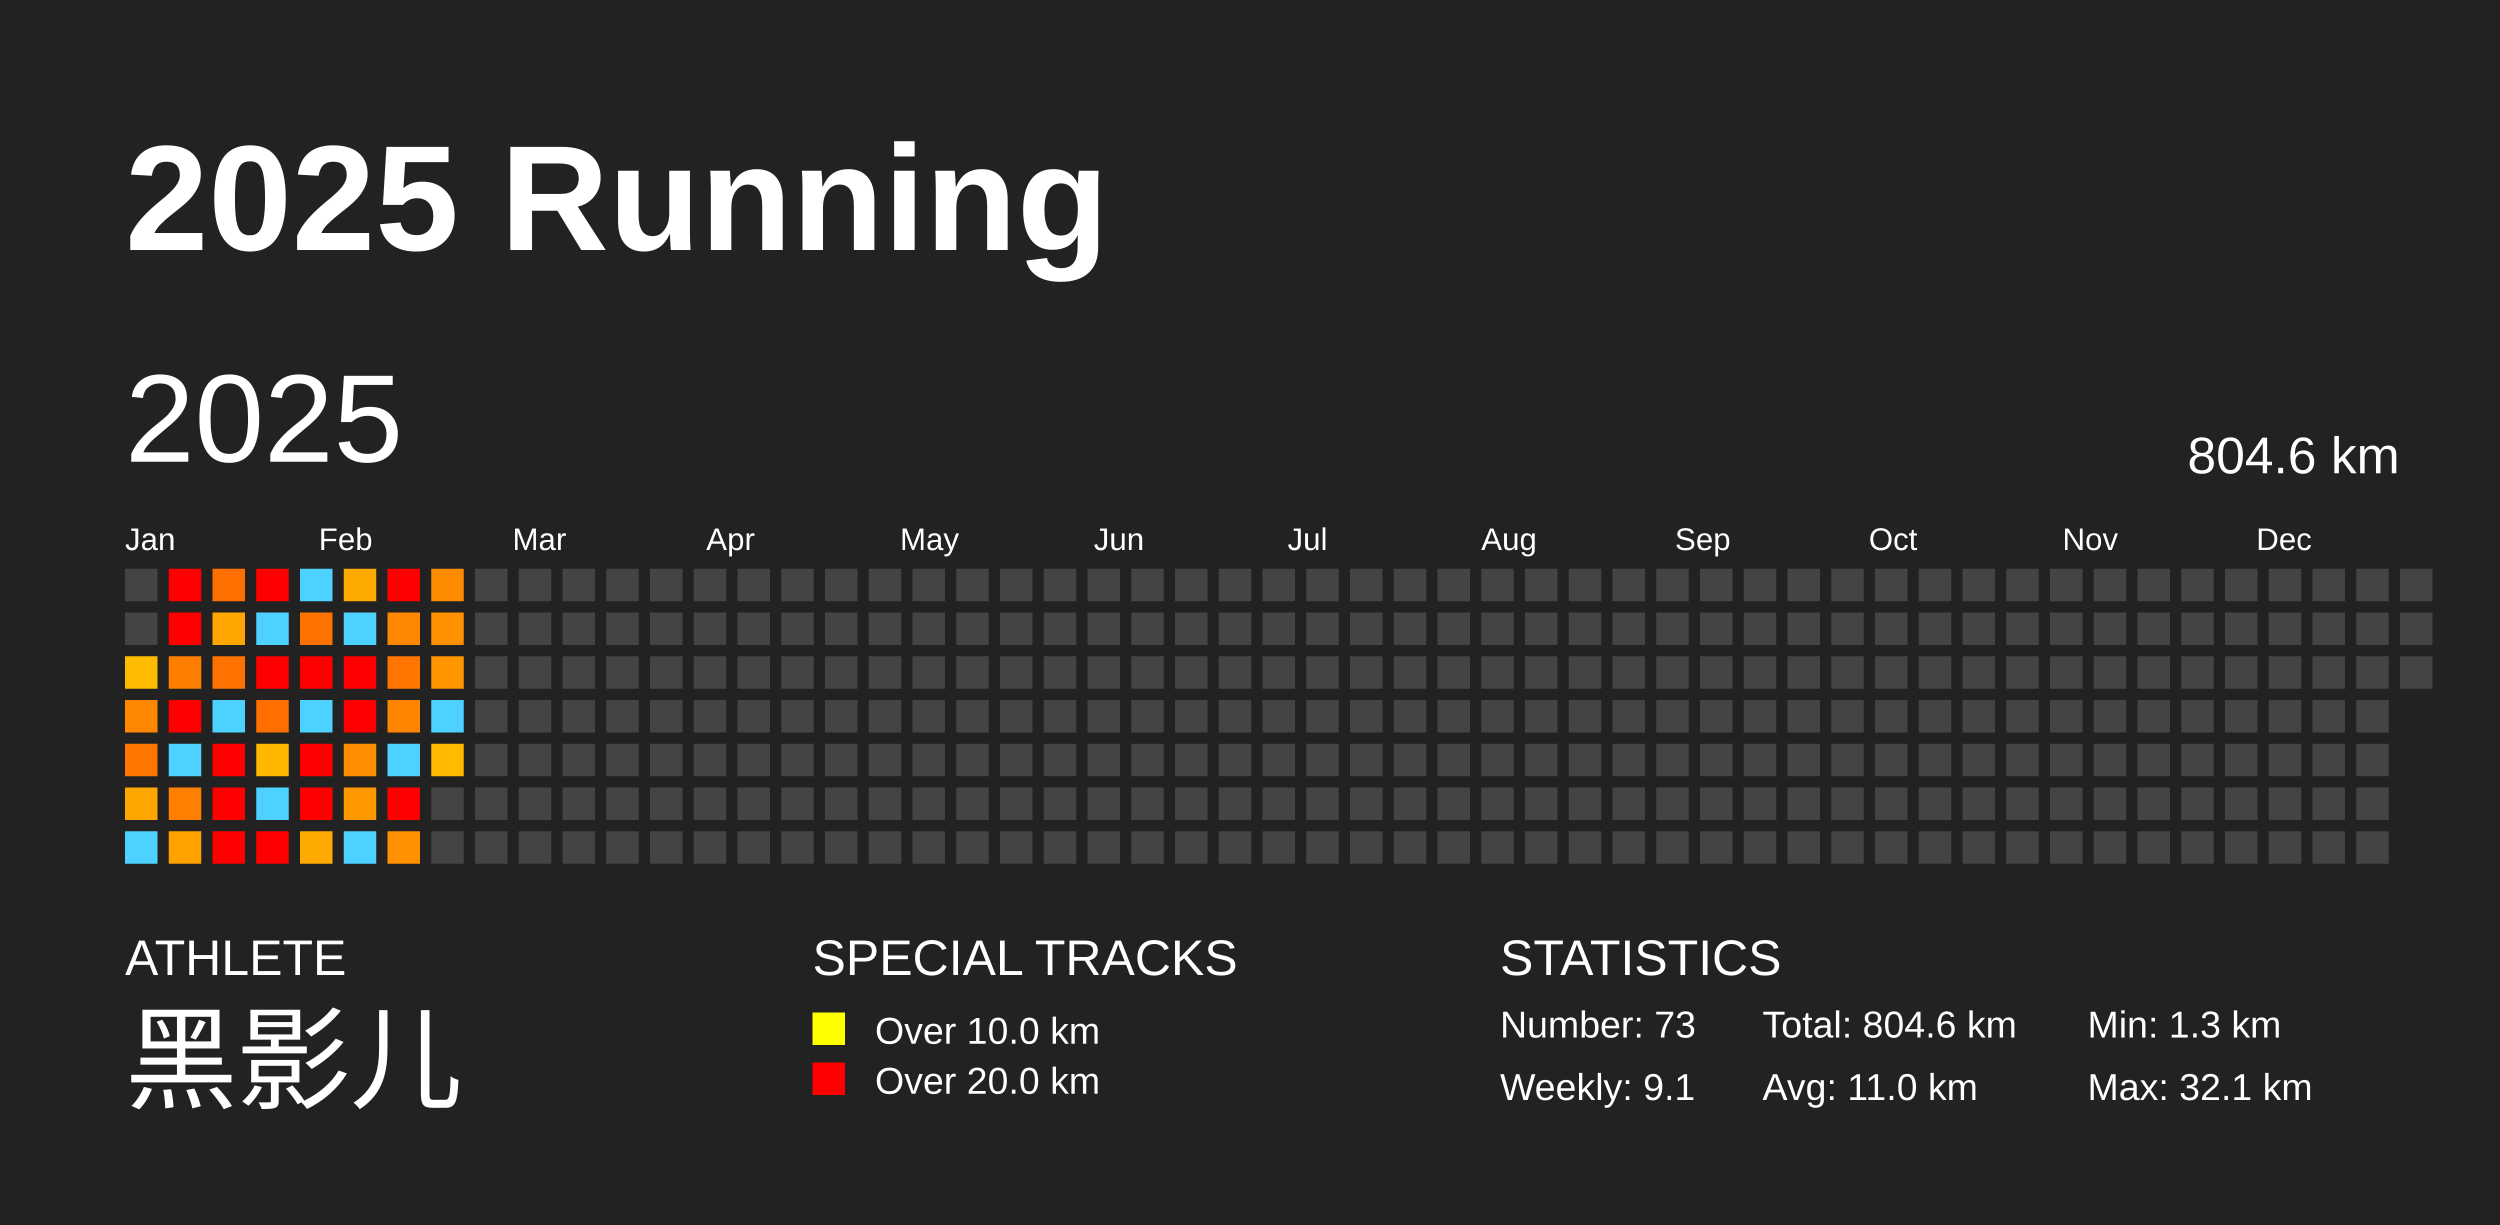
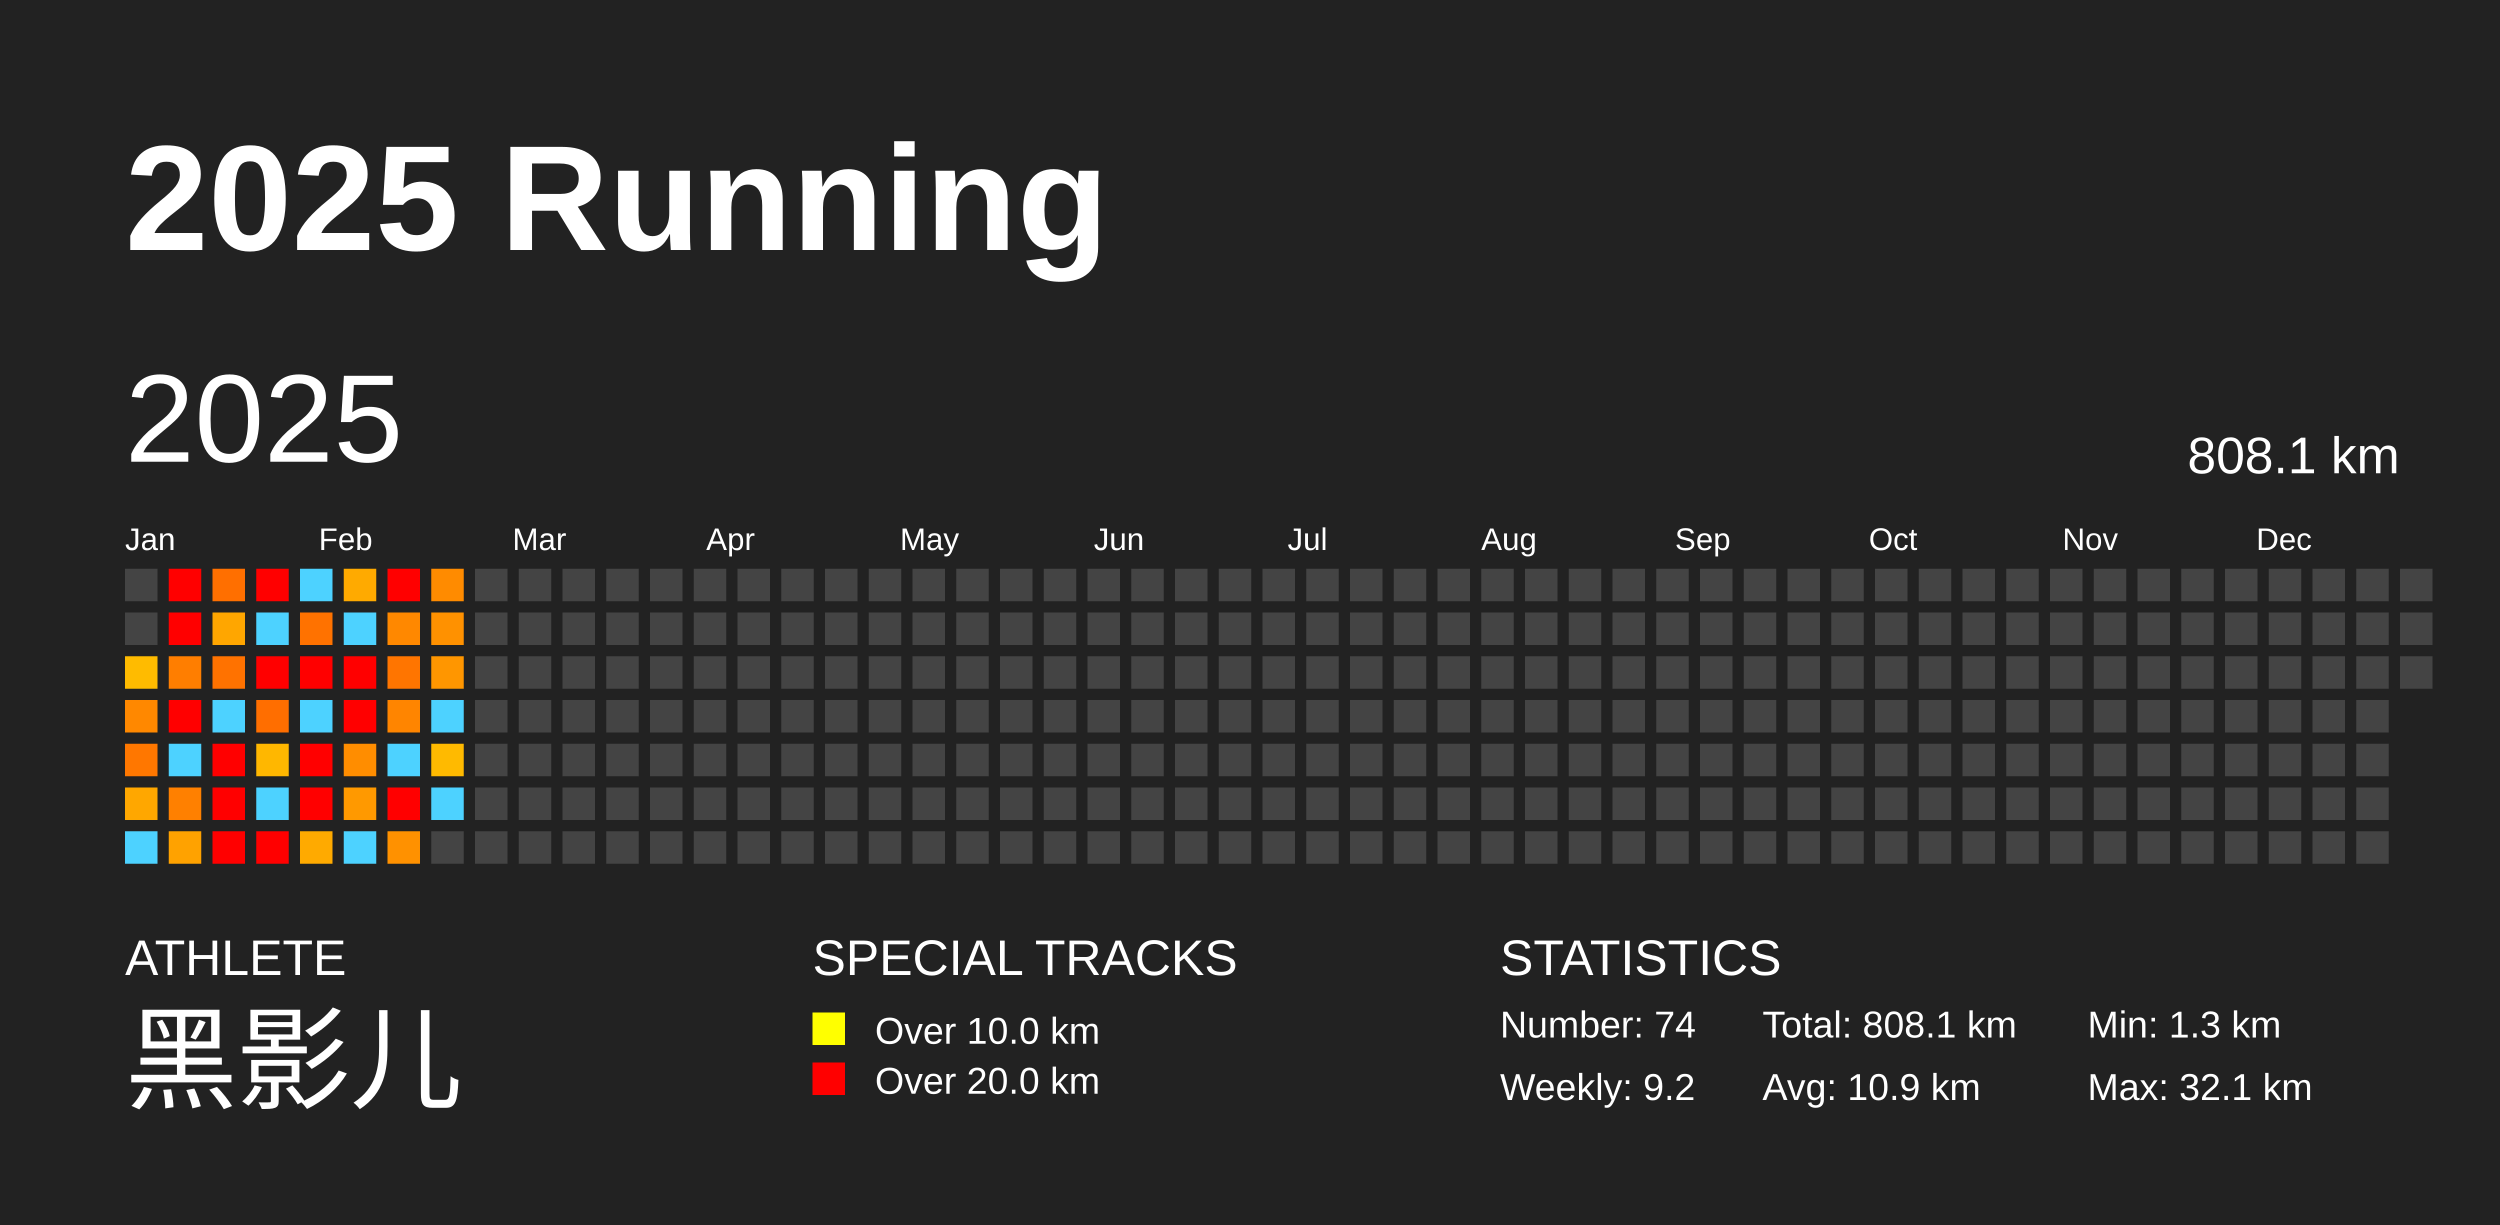
<svg xmlns="http://www.w3.org/2000/svg" baseProfile="full" height="98mm" version="1.1" viewBox="0,0,200,98" width="200mm">
  <defs />
  <rect fill="#222222" height="98" width="200" x="0" y="0" />
  <text fill="#FFFFFF" style="font-size:12px; font-family:Arial; font-weight:bold;" x="10" y="20">2025 Running</text>
  <text fill="#FFFFFF" style="font-size:4px; font-family:Arial" x="10" y="78">ATHLETE</text>
  <text fill="#FFFFFF" style="font-size:9px; font-family:Arial" x="10" y="88">黑影儿</text>
  <text fill="#FFFFFF" style="font-size:4px; font-family:Arial" x="65" y="78">SPECIAL TRACKS</text>
  <rect fill="yellow" height="2.6" width="2.6" x="65" y="81" />
  <text fill="#FFFFFF" style="font-size:3px; font-family:Arial" x="70" y="83.5">Over 10.0 km</text>
  <rect fill="red" height="2.6" width="2.6" x="65" y="85" />
  <text fill="#FFFFFF" style="font-size:3px; font-family:Arial" x="70" y="87.5">Over 20.0 km</text>
  <text fill="#FFFFFF" style="font-size:4px; font-family:Arial" x="120" y="78">STATISTICS</text>
-   <text fill="#FFFFFF" style="font-size:3px; font-family:Arial" x="120" y="83">Number: 73</text>
-   <text fill="#FFFFFF" style="font-size:3px; font-family:Arial" x="120" y="88">Weekly: 9.1</text>
-   <text fill="#FFFFFF" style="font-size:3px; font-family:Arial" x="141" y="83">Total: 804.6 km</text>
-   <text fill="#FFFFFF" style="font-size:3px; font-family:Arial" x="141" y="88">Avg: 11.0 km</text>
+   <text fill="#FFFFFF" style="font-size:3px; font-family:Arial" x="120" y="83">Number: 74</text>
+   <text fill="#FFFFFF" style="font-size:3px; font-family:Arial" x="120" y="88">Weekly: 9.2</text>
+   <text fill="#FFFFFF" style="font-size:3px; font-family:Arial" x="141" y="83">Total: 808.1 km</text>
+   <text fill="#FFFFFF" style="font-size:3px; font-family:Arial" x="141" y="88">Avg: 10.9 km</text>
  <text fill="#FFFFFF" style="font-size:3px; font-family:Arial" x="167" y="83">Min: 1.3 km</text>
  <text fill="#FFFFFF" style="font-size:3px; font-family:Arial" x="167" y="88">Max: 32.1 km</text>
  <text dominant-baseline="hanging" fill="#FFFFFF" style="font-size:10.0px; font-family:Arial;" x="10" y="30">2025</text>
-   <text dominant-baseline="hanging" fill="#FFFFFF" style="font-size:4.125px; font-family:Arial;" x="175" y="35">804.6 km</text>
+   <text dominant-baseline="hanging" fill="#FFFFFF" style="font-size:4.125px; font-family:Arial;" x="175" y="35">808.1 km</text>
  <text fill="#FFFFFF" style="font-size:2.5px; font-family:Arial" x="10.0" y="44">Jan</text>
  <text fill="#FFFFFF" style="font-size:2.5px; font-family:Arial" x="25.5" y="44">Feb</text>
  <text fill="#FFFFFF" style="font-size:2.5px; font-family:Arial" x="41.0" y="44">Mar</text>
  <text fill="#FFFFFF" style="font-size:2.5px; font-family:Arial" x="56.5" y="44">Apr</text>
  <text fill="#FFFFFF" style="font-size:2.5px; font-family:Arial" x="72.0" y="44">May</text>
  <text fill="#FFFFFF" style="font-size:2.5px; font-family:Arial" x="87.5" y="44">Jun</text>
  <text fill="#FFFFFF" style="font-size:2.5px; font-family:Arial" x="103.0" y="44">Jul</text>
  <text fill="#FFFFFF" style="font-size:2.5px; font-family:Arial" x="118.5" y="44">Aug</text>
  <text fill="#FFFFFF" style="font-size:2.5px; font-family:Arial" x="134.0" y="44">Sep</text>
  <text fill="#FFFFFF" style="font-size:2.5px; font-family:Arial" x="149.5" y="44">Oct</text>
  <text fill="#FFFFFF" style="font-size:2.5px; font-family:Arial" x="165.0" y="44">Nov</text>
  <text fill="#FFFFFF" style="font-size:2.5px; font-family:Arial" x="180.5" y="44">Dec</text>
  <rect fill="#444444" height="2.6" width="2.6" x="10.0" y="45.5" />
  <rect fill="#444444" height="2.6" width="2.6" x="10.0" y="49.0" />
  <rect fill="#ffbb00" height="2.6" width="2.6" x="10.0" y="52.5" />
  <rect fill="#ff8800" height="2.6" width="2.6" x="10.0" y="56.0" />
  <rect fill="#ff7700" height="2.6" width="2.6" x="10.0" y="59.5" />
  <rect fill="#ffa700" height="2.6" width="2.6" x="10.0" y="63.0" />
  <rect fill="#4dd2ff" height="2.6" width="2.6" x="10.0" y="66.5" />
  <rect fill="red" height="2.6" width="2.6" x="13.5" y="45.5" />
  <rect fill="red" height="2.6" width="2.6" x="13.5" y="49.0" />
  <rect fill="#ff7e00" height="2.6" width="2.6" x="13.5" y="52.5" />
  <rect fill="red" height="2.6" width="2.6" x="13.5" y="56.0" />
  <rect fill="#4dd2ff" height="2.6" width="2.6" x="13.5" y="59.5" />
  <rect fill="#ff8000" height="2.6" width="2.6" x="13.5" y="63.0" />
  <rect fill="#ffa200" height="2.6" width="2.6" x="13.5" y="66.5" />
  <rect fill="#ff6f00" height="2.6" width="2.6" x="17.0" y="45.5" />
  <rect fill="#ffa600" height="2.6" width="2.6" x="17.0" y="49.0" />
  <rect fill="#ff7200" height="2.6" width="2.6" x="17.0" y="52.5" />
  <rect fill="#4dd2ff" height="2.6" width="2.6" x="17.0" y="56.0" />
  <rect fill="red" height="2.6" width="2.6" x="17.0" y="59.5" />
  <rect fill="red" height="2.6" width="2.6" x="17.0" y="63.0" />
  <rect fill="red" height="2.6" width="2.6" x="17.0" y="66.5" />
  <rect fill="red" height="2.6" width="2.6" x="20.5" y="45.5" />
  <rect fill="#4dd2ff" height="2.6" width="2.6" x="20.5" y="49.0" />
  <rect fill="red" height="2.6" width="2.6" x="20.5" y="52.5" />
  <rect fill="#ff6e00" height="2.6" width="2.6" x="20.5" y="56.0" />
  <rect fill="#ffb700" height="2.6" width="2.6" x="20.5" y="59.5" />
  <rect fill="#4dd2ff" height="2.6" width="2.6" x="20.5" y="63.0" />
  <rect fill="red" height="2.6" width="2.6" x="20.5" y="66.5" />
  <rect fill="#4dd2ff" height="2.6" width="2.6" x="24.0" y="45.5" />
  <rect fill="#ff7200" height="2.6" width="2.6" x="24.0" y="49.0" />
  <rect fill="red" height="2.6" width="2.6" x="24.0" y="52.5" />
  <rect fill="#4dd2ff" height="2.6" width="2.6" x="24.0" y="56.0" />
  <rect fill="red" height="2.6" width="2.6" x="24.0" y="59.5" />
  <rect fill="red" height="2.6" width="2.6" x="24.0" y="63.0" />
  <rect fill="#ffaa00" height="2.6" width="2.6" x="24.0" y="66.5" />
  <rect fill="#ffaa00" height="2.6" width="2.6" x="27.5" y="45.5" />
  <rect fill="#4dd2ff" height="2.6" width="2.6" x="27.5" y="49.0" />
  <rect fill="red" height="2.6" width="2.6" x="27.5" y="52.5" />
  <rect fill="red" height="2.6" width="2.6" x="27.5" y="56.0" />
  <rect fill="#ff8d00" height="2.6" width="2.6" x="27.5" y="59.5" />
  <rect fill="#ff9900" height="2.6" width="2.6" x="27.5" y="63.0" />
  <rect fill="#4dd2ff" height="2.6" width="2.6" x="27.5" y="66.5" />
  <rect fill="red" height="2.6" width="2.6" x="31.0" y="45.5" />
  <rect fill="#ff8800" height="2.6" width="2.6" x="31.0" y="49.0" />
  <rect fill="#ff7500" height="2.6" width="2.6" x="31.0" y="52.5" />
  <rect fill="#ff8500" height="2.6" width="2.6" x="31.0" y="56.0" />
  <rect fill="#4dd2ff" height="2.6" width="2.6" x="31.0" y="59.5" />
  <rect fill="red" height="2.6" width="2.6" x="31.0" y="63.0" />
  <rect fill="#ff9100" height="2.6" width="2.6" x="31.0" y="66.5" />
  <rect fill="#ff8b00" height="2.6" width="2.6" x="34.5" y="45.5" />
  <rect fill="#ff9100" height="2.6" width="2.6" x="34.5" y="49.0" />
  <rect fill="#ff9600" height="2.6" width="2.6" x="34.5" y="52.5" />
  <rect fill="#4dd2ff" height="2.6" width="2.6" x="34.5" y="56.0" />
  <rect fill="#ffba00" height="2.6" width="2.6" x="34.5" y="59.5" />
-   <rect fill="#444444" height="2.6" width="2.6" x="34.5" y="63.0" />
+   <rect fill="#4dd2ff" height="2.6" width="2.6" x="34.5" y="63.0" />
  <rect fill="#444444" height="2.6" width="2.6" x="34.5" y="66.5" />
  <rect fill="#444444" height="2.6" width="2.6" x="38.0" y="45.5" />
  <rect fill="#444444" height="2.6" width="2.6" x="38.0" y="49.0" />
  <rect fill="#444444" height="2.6" width="2.6" x="38.0" y="52.5" />
  <rect fill="#444444" height="2.6" width="2.6" x="38.0" y="56.0" />
  <rect fill="#444444" height="2.6" width="2.6" x="38.0" y="59.5" />
  <rect fill="#444444" height="2.6" width="2.6" x="38.0" y="63.0" />
  <rect fill="#444444" height="2.6" width="2.6" x="38.0" y="66.5" />
  <rect fill="#444444" height="2.6" width="2.6" x="41.5" y="45.5" />
  <rect fill="#444444" height="2.6" width="2.6" x="41.5" y="49.0" />
  <rect fill="#444444" height="2.6" width="2.6" x="41.5" y="52.5" />
  <rect fill="#444444" height="2.6" width="2.6" x="41.5" y="56.0" />
  <rect fill="#444444" height="2.6" width="2.6" x="41.5" y="59.5" />
  <rect fill="#444444" height="2.6" width="2.6" x="41.5" y="63.0" />
  <rect fill="#444444" height="2.6" width="2.6" x="41.5" y="66.5" />
  <rect fill="#444444" height="2.6" width="2.6" x="45.0" y="45.5" />
  <rect fill="#444444" height="2.6" width="2.6" x="45.0" y="49.0" />
  <rect fill="#444444" height="2.6" width="2.6" x="45.0" y="52.5" />
  <rect fill="#444444" height="2.6" width="2.6" x="45.0" y="56.0" />
  <rect fill="#444444" height="2.6" width="2.6" x="45.0" y="59.5" />
  <rect fill="#444444" height="2.6" width="2.6" x="45.0" y="63.0" />
  <rect fill="#444444" height="2.6" width="2.6" x="45.0" y="66.5" />
  <rect fill="#444444" height="2.6" width="2.6" x="48.5" y="45.5" />
  <rect fill="#444444" height="2.6" width="2.6" x="48.5" y="49.0" />
  <rect fill="#444444" height="2.6" width="2.6" x="48.5" y="52.5" />
  <rect fill="#444444" height="2.6" width="2.6" x="48.5" y="56.0" />
  <rect fill="#444444" height="2.6" width="2.6" x="48.5" y="59.5" />
  <rect fill="#444444" height="2.6" width="2.6" x="48.5" y="63.0" />
  <rect fill="#444444" height="2.6" width="2.6" x="48.5" y="66.5" />
  <rect fill="#444444" height="2.6" width="2.6" x="52.0" y="45.5" />
  <rect fill="#444444" height="2.6" width="2.6" x="52.0" y="49.0" />
  <rect fill="#444444" height="2.6" width="2.6" x="52.0" y="52.5" />
  <rect fill="#444444" height="2.6" width="2.6" x="52.0" y="56.0" />
  <rect fill="#444444" height="2.6" width="2.6" x="52.0" y="59.5" />
  <rect fill="#444444" height="2.6" width="2.6" x="52.0" y="63.0" />
  <rect fill="#444444" height="2.6" width="2.6" x="52.0" y="66.5" />
  <rect fill="#444444" height="2.6" width="2.6" x="55.5" y="45.5" />
  <rect fill="#444444" height="2.6" width="2.6" x="55.5" y="49.0" />
  <rect fill="#444444" height="2.6" width="2.6" x="55.5" y="52.5" />
  <rect fill="#444444" height="2.6" width="2.6" x="55.5" y="56.0" />
  <rect fill="#444444" height="2.6" width="2.6" x="55.5" y="59.5" />
  <rect fill="#444444" height="2.6" width="2.6" x="55.5" y="63.0" />
  <rect fill="#444444" height="2.6" width="2.6" x="55.5" y="66.5" />
  <rect fill="#444444" height="2.6" width="2.6" x="59.0" y="45.5" />
  <rect fill="#444444" height="2.6" width="2.6" x="59.0" y="49.0" />
  <rect fill="#444444" height="2.6" width="2.6" x="59.0" y="52.5" />
  <rect fill="#444444" height="2.6" width="2.6" x="59.0" y="56.0" />
  <rect fill="#444444" height="2.6" width="2.6" x="59.0" y="59.5" />
  <rect fill="#444444" height="2.6" width="2.6" x="59.0" y="63.0" />
  <rect fill="#444444" height="2.6" width="2.6" x="59.0" y="66.5" />
  <rect fill="#444444" height="2.6" width="2.6" x="62.5" y="45.5" />
  <rect fill="#444444" height="2.6" width="2.6" x="62.5" y="49.0" />
  <rect fill="#444444" height="2.6" width="2.6" x="62.5" y="52.5" />
  <rect fill="#444444" height="2.6" width="2.6" x="62.5" y="56.0" />
  <rect fill="#444444" height="2.6" width="2.6" x="62.5" y="59.5" />
  <rect fill="#444444" height="2.6" width="2.6" x="62.5" y="63.0" />
  <rect fill="#444444" height="2.6" width="2.6" x="62.5" y="66.5" />
  <rect fill="#444444" height="2.6" width="2.6" x="66.0" y="45.5" />
  <rect fill="#444444" height="2.6" width="2.6" x="66.0" y="49.0" />
  <rect fill="#444444" height="2.6" width="2.6" x="66.0" y="52.5" />
  <rect fill="#444444" height="2.6" width="2.6" x="66.0" y="56.0" />
  <rect fill="#444444" height="2.6" width="2.6" x="66.0" y="59.5" />
  <rect fill="#444444" height="2.6" width="2.6" x="66.0" y="63.0" />
  <rect fill="#444444" height="2.6" width="2.6" x="66.0" y="66.5" />
  <rect fill="#444444" height="2.6" width="2.6" x="69.5" y="45.5" />
  <rect fill="#444444" height="2.6" width="2.6" x="69.5" y="49.0" />
  <rect fill="#444444" height="2.6" width="2.6" x="69.5" y="52.5" />
  <rect fill="#444444" height="2.6" width="2.6" x="69.5" y="56.0" />
  <rect fill="#444444" height="2.6" width="2.6" x="69.5" y="59.5" />
  <rect fill="#444444" height="2.6" width="2.6" x="69.5" y="63.0" />
  <rect fill="#444444" height="2.6" width="2.6" x="69.5" y="66.5" />
  <rect fill="#444444" height="2.6" width="2.6" x="73.0" y="45.5" />
  <rect fill="#444444" height="2.6" width="2.6" x="73.0" y="49.0" />
  <rect fill="#444444" height="2.6" width="2.6" x="73.0" y="52.5" />
  <rect fill="#444444" height="2.6" width="2.6" x="73.0" y="56.0" />
  <rect fill="#444444" height="2.6" width="2.6" x="73.0" y="59.5" />
  <rect fill="#444444" height="2.6" width="2.6" x="73.0" y="63.0" />
  <rect fill="#444444" height="2.6" width="2.6" x="73.0" y="66.5" />
  <rect fill="#444444" height="2.6" width="2.6" x="76.5" y="45.5" />
  <rect fill="#444444" height="2.6" width="2.6" x="76.5" y="49.0" />
  <rect fill="#444444" height="2.6" width="2.6" x="76.5" y="52.5" />
  <rect fill="#444444" height="2.6" width="2.6" x="76.5" y="56.0" />
  <rect fill="#444444" height="2.6" width="2.6" x="76.5" y="59.5" />
  <rect fill="#444444" height="2.6" width="2.6" x="76.5" y="63.0" />
  <rect fill="#444444" height="2.6" width="2.6" x="76.5" y="66.5" />
  <rect fill="#444444" height="2.6" width="2.6" x="80.0" y="45.5" />
  <rect fill="#444444" height="2.6" width="2.6" x="80.0" y="49.0" />
  <rect fill="#444444" height="2.6" width="2.6" x="80.0" y="52.5" />
  <rect fill="#444444" height="2.6" width="2.6" x="80.0" y="56.0" />
  <rect fill="#444444" height="2.6" width="2.6" x="80.0" y="59.5" />
  <rect fill="#444444" height="2.6" width="2.6" x="80.0" y="63.0" />
  <rect fill="#444444" height="2.6" width="2.6" x="80.0" y="66.5" />
  <rect fill="#444444" height="2.6" width="2.6" x="83.5" y="45.5" />
  <rect fill="#444444" height="2.6" width="2.6" x="83.5" y="49.0" />
  <rect fill="#444444" height="2.6" width="2.6" x="83.5" y="52.5" />
  <rect fill="#444444" height="2.6" width="2.6" x="83.5" y="56.0" />
  <rect fill="#444444" height="2.6" width="2.6" x="83.5" y="59.5" />
  <rect fill="#444444" height="2.6" width="2.6" x="83.5" y="63.0" />
  <rect fill="#444444" height="2.6" width="2.6" x="83.5" y="66.5" />
  <rect fill="#444444" height="2.6" width="2.6" x="87.0" y="45.5" />
  <rect fill="#444444" height="2.6" width="2.6" x="87.0" y="49.0" />
  <rect fill="#444444" height="2.6" width="2.6" x="87.0" y="52.5" />
  <rect fill="#444444" height="2.6" width="2.6" x="87.0" y="56.0" />
  <rect fill="#444444" height="2.6" width="2.6" x="87.0" y="59.5" />
  <rect fill="#444444" height="2.6" width="2.6" x="87.0" y="63.0" />
  <rect fill="#444444" height="2.6" width="2.6" x="87.0" y="66.5" />
  <rect fill="#444444" height="2.6" width="2.6" x="90.5" y="45.5" />
  <rect fill="#444444" height="2.6" width="2.6" x="90.5" y="49.0" />
  <rect fill="#444444" height="2.6" width="2.6" x="90.5" y="52.5" />
  <rect fill="#444444" height="2.6" width="2.6" x="90.5" y="56.0" />
  <rect fill="#444444" height="2.6" width="2.6" x="90.5" y="59.5" />
  <rect fill="#444444" height="2.6" width="2.6" x="90.5" y="63.0" />
  <rect fill="#444444" height="2.6" width="2.6" x="90.5" y="66.5" />
  <rect fill="#444444" height="2.6" width="2.6" x="94.0" y="45.5" />
  <rect fill="#444444" height="2.6" width="2.6" x="94.0" y="49.0" />
  <rect fill="#444444" height="2.6" width="2.6" x="94.0" y="52.5" />
  <rect fill="#444444" height="2.6" width="2.6" x="94.0" y="56.0" />
  <rect fill="#444444" height="2.6" width="2.6" x="94.0" y="59.5" />
  <rect fill="#444444" height="2.6" width="2.6" x="94.0" y="63.0" />
  <rect fill="#444444" height="2.6" width="2.6" x="94.0" y="66.5" />
  <rect fill="#444444" height="2.6" width="2.6" x="97.5" y="45.5" />
  <rect fill="#444444" height="2.6" width="2.6" x="97.5" y="49.0" />
  <rect fill="#444444" height="2.6" width="2.6" x="97.5" y="52.5" />
  <rect fill="#444444" height="2.6" width="2.6" x="97.5" y="56.0" />
  <rect fill="#444444" height="2.6" width="2.6" x="97.5" y="59.5" />
  <rect fill="#444444" height="2.6" width="2.6" x="97.5" y="63.0" />
  <rect fill="#444444" height="2.6" width="2.6" x="97.5" y="66.5" />
  <rect fill="#444444" height="2.6" width="2.6" x="101.0" y="45.5" />
  <rect fill="#444444" height="2.6" width="2.6" x="101.0" y="49.0" />
  <rect fill="#444444" height="2.6" width="2.6" x="101.0" y="52.5" />
  <rect fill="#444444" height="2.6" width="2.6" x="101.0" y="56.0" />
  <rect fill="#444444" height="2.6" width="2.6" x="101.0" y="59.5" />
  <rect fill="#444444" height="2.6" width="2.6" x="101.0" y="63.0" />
  <rect fill="#444444" height="2.6" width="2.6" x="101.0" y="66.5" />
  <rect fill="#444444" height="2.6" width="2.6" x="104.5" y="45.5" />
  <rect fill="#444444" height="2.6" width="2.6" x="104.5" y="49.0" />
  <rect fill="#444444" height="2.6" width="2.6" x="104.5" y="52.5" />
  <rect fill="#444444" height="2.6" width="2.6" x="104.5" y="56.0" />
  <rect fill="#444444" height="2.6" width="2.6" x="104.5" y="59.5" />
  <rect fill="#444444" height="2.6" width="2.6" x="104.5" y="63.0" />
  <rect fill="#444444" height="2.6" width="2.6" x="104.5" y="66.5" />
  <rect fill="#444444" height="2.6" width="2.6" x="108.0" y="45.5" />
  <rect fill="#444444" height="2.6" width="2.6" x="108.0" y="49.0" />
  <rect fill="#444444" height="2.6" width="2.6" x="108.0" y="52.5" />
  <rect fill="#444444" height="2.6" width="2.6" x="108.0" y="56.0" />
  <rect fill="#444444" height="2.6" width="2.6" x="108.0" y="59.5" />
  <rect fill="#444444" height="2.6" width="2.6" x="108.0" y="63.0" />
  <rect fill="#444444" height="2.6" width="2.6" x="108.0" y="66.5" />
  <rect fill="#444444" height="2.6" width="2.6" x="111.5" y="45.5" />
  <rect fill="#444444" height="2.6" width="2.6" x="111.5" y="49.0" />
  <rect fill="#444444" height="2.6" width="2.6" x="111.5" y="52.5" />
  <rect fill="#444444" height="2.6" width="2.6" x="111.5" y="56.0" />
  <rect fill="#444444" height="2.6" width="2.6" x="111.5" y="59.5" />
  <rect fill="#444444" height="2.6" width="2.6" x="111.5" y="63.0" />
  <rect fill="#444444" height="2.6" width="2.6" x="111.5" y="66.5" />
  <rect fill="#444444" height="2.6" width="2.6" x="115.0" y="45.5" />
  <rect fill="#444444" height="2.6" width="2.6" x="115.0" y="49.0" />
  <rect fill="#444444" height="2.6" width="2.6" x="115.0" y="52.5" />
  <rect fill="#444444" height="2.6" width="2.6" x="115.0" y="56.0" />
  <rect fill="#444444" height="2.6" width="2.6" x="115.0" y="59.5" />
  <rect fill="#444444" height="2.6" width="2.6" x="115.0" y="63.0" />
  <rect fill="#444444" height="2.6" width="2.6" x="115.0" y="66.5" />
  <rect fill="#444444" height="2.6" width="2.6" x="118.5" y="45.5" />
  <rect fill="#444444" height="2.6" width="2.6" x="118.5" y="49.0" />
  <rect fill="#444444" height="2.6" width="2.6" x="118.5" y="52.5" />
  <rect fill="#444444" height="2.6" width="2.6" x="118.5" y="56.0" />
  <rect fill="#444444" height="2.6" width="2.6" x="118.5" y="59.5" />
  <rect fill="#444444" height="2.6" width="2.6" x="118.5" y="63.0" />
  <rect fill="#444444" height="2.6" width="2.6" x="118.5" y="66.5" />
  <rect fill="#444444" height="2.6" width="2.6" x="122.0" y="45.5" />
  <rect fill="#444444" height="2.6" width="2.6" x="122.0" y="49.0" />
  <rect fill="#444444" height="2.6" width="2.6" x="122.0" y="52.5" />
  <rect fill="#444444" height="2.6" width="2.6" x="122.0" y="56.0" />
  <rect fill="#444444" height="2.6" width="2.6" x="122.0" y="59.5" />
  <rect fill="#444444" height="2.6" width="2.6" x="122.0" y="63.0" />
  <rect fill="#444444" height="2.6" width="2.6" x="122.0" y="66.5" />
  <rect fill="#444444" height="2.6" width="2.6" x="125.5" y="45.5" />
  <rect fill="#444444" height="2.6" width="2.6" x="125.5" y="49.0" />
  <rect fill="#444444" height="2.6" width="2.6" x="125.5" y="52.5" />
  <rect fill="#444444" height="2.6" width="2.6" x="125.5" y="56.0" />
  <rect fill="#444444" height="2.6" width="2.6" x="125.5" y="59.5" />
  <rect fill="#444444" height="2.6" width="2.6" x="125.5" y="63.0" />
  <rect fill="#444444" height="2.6" width="2.6" x="125.5" y="66.5" />
  <rect fill="#444444" height="2.6" width="2.6" x="129.0" y="45.5" />
  <rect fill="#444444" height="2.6" width="2.6" x="129.0" y="49.0" />
  <rect fill="#444444" height="2.6" width="2.6" x="129.0" y="52.5" />
  <rect fill="#444444" height="2.6" width="2.6" x="129.0" y="56.0" />
  <rect fill="#444444" height="2.6" width="2.6" x="129.0" y="59.5" />
  <rect fill="#444444" height="2.6" width="2.6" x="129.0" y="63.0" />
  <rect fill="#444444" height="2.6" width="2.6" x="129.0" y="66.5" />
  <rect fill="#444444" height="2.6" width="2.6" x="132.5" y="45.5" />
  <rect fill="#444444" height="2.6" width="2.6" x="132.5" y="49.0" />
  <rect fill="#444444" height="2.6" width="2.6" x="132.5" y="52.5" />
  <rect fill="#444444" height="2.6" width="2.6" x="132.5" y="56.0" />
  <rect fill="#444444" height="2.6" width="2.6" x="132.5" y="59.5" />
  <rect fill="#444444" height="2.6" width="2.6" x="132.5" y="63.0" />
  <rect fill="#444444" height="2.6" width="2.6" x="132.5" y="66.5" />
  <rect fill="#444444" height="2.6" width="2.6" x="136.0" y="45.5" />
  <rect fill="#444444" height="2.6" width="2.6" x="136.0" y="49.0" />
  <rect fill="#444444" height="2.6" width="2.6" x="136.0" y="52.5" />
  <rect fill="#444444" height="2.6" width="2.6" x="136.0" y="56.0" />
  <rect fill="#444444" height="2.6" width="2.6" x="136.0" y="59.5" />
  <rect fill="#444444" height="2.6" width="2.6" x="136.0" y="63.0" />
  <rect fill="#444444" height="2.6" width="2.6" x="136.0" y="66.5" />
  <rect fill="#444444" height="2.6" width="2.6" x="139.5" y="45.5" />
  <rect fill="#444444" height="2.6" width="2.6" x="139.5" y="49.0" />
  <rect fill="#444444" height="2.6" width="2.6" x="139.5" y="52.5" />
  <rect fill="#444444" height="2.6" width="2.6" x="139.5" y="56.0" />
  <rect fill="#444444" height="2.6" width="2.6" x="139.5" y="59.5" />
  <rect fill="#444444" height="2.6" width="2.6" x="139.5" y="63.0" />
  <rect fill="#444444" height="2.6" width="2.6" x="139.5" y="66.5" />
  <rect fill="#444444" height="2.6" width="2.6" x="143.0" y="45.5" />
  <rect fill="#444444" height="2.6" width="2.6" x="143.0" y="49.0" />
  <rect fill="#444444" height="2.6" width="2.6" x="143.0" y="52.5" />
  <rect fill="#444444" height="2.6" width="2.6" x="143.0" y="56.0" />
  <rect fill="#444444" height="2.6" width="2.6" x="143.0" y="59.5" />
  <rect fill="#444444" height="2.6" width="2.6" x="143.0" y="63.0" />
  <rect fill="#444444" height="2.6" width="2.6" x="143.0" y="66.5" />
  <rect fill="#444444" height="2.6" width="2.6" x="146.5" y="45.5" />
  <rect fill="#444444" height="2.6" width="2.6" x="146.5" y="49.0" />
  <rect fill="#444444" height="2.6" width="2.6" x="146.5" y="52.5" />
  <rect fill="#444444" height="2.6" width="2.6" x="146.5" y="56.0" />
  <rect fill="#444444" height="2.6" width="2.6" x="146.5" y="59.5" />
  <rect fill="#444444" height="2.6" width="2.6" x="146.5" y="63.0" />
  <rect fill="#444444" height="2.6" width="2.6" x="146.5" y="66.5" />
  <rect fill="#444444" height="2.6" width="2.6" x="150.0" y="45.5" />
  <rect fill="#444444" height="2.6" width="2.6" x="150.0" y="49.0" />
  <rect fill="#444444" height="2.6" width="2.6" x="150.0" y="52.5" />
  <rect fill="#444444" height="2.6" width="2.6" x="150.0" y="56.0" />
  <rect fill="#444444" height="2.6" width="2.6" x="150.0" y="59.5" />
  <rect fill="#444444" height="2.6" width="2.6" x="150.0" y="63.0" />
  <rect fill="#444444" height="2.6" width="2.6" x="150.0" y="66.5" />
  <rect fill="#444444" height="2.6" width="2.6" x="153.5" y="45.5" />
  <rect fill="#444444" height="2.6" width="2.6" x="153.5" y="49.0" />
  <rect fill="#444444" height="2.6" width="2.6" x="153.5" y="52.5" />
  <rect fill="#444444" height="2.6" width="2.6" x="153.5" y="56.0" />
  <rect fill="#444444" height="2.6" width="2.6" x="153.5" y="59.5" />
  <rect fill="#444444" height="2.6" width="2.6" x="153.5" y="63.0" />
  <rect fill="#444444" height="2.6" width="2.6" x="153.5" y="66.5" />
  <rect fill="#444444" height="2.6" width="2.6" x="157.0" y="45.5" />
  <rect fill="#444444" height="2.6" width="2.6" x="157.0" y="49.0" />
  <rect fill="#444444" height="2.6" width="2.6" x="157.0" y="52.5" />
  <rect fill="#444444" height="2.6" width="2.6" x="157.0" y="56.0" />
  <rect fill="#444444" height="2.6" width="2.6" x="157.0" y="59.5" />
  <rect fill="#444444" height="2.6" width="2.6" x="157.0" y="63.0" />
  <rect fill="#444444" height="2.6" width="2.6" x="157.0" y="66.5" />
  <rect fill="#444444" height="2.6" width="2.6" x="160.5" y="45.5" />
  <rect fill="#444444" height="2.6" width="2.6" x="160.5" y="49.0" />
  <rect fill="#444444" height="2.6" width="2.6" x="160.5" y="52.5" />
  <rect fill="#444444" height="2.6" width="2.6" x="160.5" y="56.0" />
  <rect fill="#444444" height="2.6" width="2.6" x="160.5" y="59.5" />
  <rect fill="#444444" height="2.6" width="2.6" x="160.5" y="63.0" />
  <rect fill="#444444" height="2.6" width="2.6" x="160.5" y="66.5" />
  <rect fill="#444444" height="2.6" width="2.6" x="164.0" y="45.5" />
  <rect fill="#444444" height="2.6" width="2.6" x="164.0" y="49.0" />
  <rect fill="#444444" height="2.6" width="2.6" x="164.0" y="52.5" />
  <rect fill="#444444" height="2.6" width="2.6" x="164.0" y="56.0" />
  <rect fill="#444444" height="2.6" width="2.6" x="164.0" y="59.5" />
  <rect fill="#444444" height="2.6" width="2.6" x="164.0" y="63.0" />
  <rect fill="#444444" height="2.6" width="2.6" x="164.0" y="66.5" />
  <rect fill="#444444" height="2.6" width="2.6" x="167.5" y="45.5" />
  <rect fill="#444444" height="2.6" width="2.6" x="167.5" y="49.0" />
  <rect fill="#444444" height="2.6" width="2.6" x="167.5" y="52.5" />
  <rect fill="#444444" height="2.6" width="2.6" x="167.5" y="56.0" />
  <rect fill="#444444" height="2.6" width="2.6" x="167.5" y="59.5" />
  <rect fill="#444444" height="2.6" width="2.6" x="167.5" y="63.0" />
  <rect fill="#444444" height="2.6" width="2.6" x="167.5" y="66.5" />
  <rect fill="#444444" height="2.6" width="2.6" x="171.0" y="45.5" />
  <rect fill="#444444" height="2.6" width="2.6" x="171.0" y="49.0" />
  <rect fill="#444444" height="2.6" width="2.6" x="171.0" y="52.5" />
  <rect fill="#444444" height="2.6" width="2.6" x="171.0" y="56.0" />
  <rect fill="#444444" height="2.6" width="2.6" x="171.0" y="59.5" />
  <rect fill="#444444" height="2.6" width="2.6" x="171.0" y="63.0" />
  <rect fill="#444444" height="2.6" width="2.6" x="171.0" y="66.5" />
  <rect fill="#444444" height="2.6" width="2.6" x="174.5" y="45.5" />
  <rect fill="#444444" height="2.6" width="2.6" x="174.5" y="49.0" />
  <rect fill="#444444" height="2.6" width="2.6" x="174.5" y="52.5" />
  <rect fill="#444444" height="2.6" width="2.6" x="174.5" y="56.0" />
  <rect fill="#444444" height="2.6" width="2.6" x="174.5" y="59.5" />
  <rect fill="#444444" height="2.6" width="2.6" x="174.5" y="63.0" />
  <rect fill="#444444" height="2.6" width="2.6" x="174.5" y="66.5" />
  <rect fill="#444444" height="2.6" width="2.6" x="178.0" y="45.5" />
  <rect fill="#444444" height="2.6" width="2.6" x="178.0" y="49.0" />
  <rect fill="#444444" height="2.6" width="2.6" x="178.0" y="52.5" />
  <rect fill="#444444" height="2.6" width="2.6" x="178.0" y="56.0" />
  <rect fill="#444444" height="2.6" width="2.6" x="178.0" y="59.5" />
  <rect fill="#444444" height="2.6" width="2.6" x="178.0" y="63.0" />
  <rect fill="#444444" height="2.6" width="2.6" x="178.0" y="66.5" />
  <rect fill="#444444" height="2.6" width="2.6" x="181.5" y="45.5" />
  <rect fill="#444444" height="2.6" width="2.6" x="181.5" y="49.0" />
  <rect fill="#444444" height="2.6" width="2.6" x="181.5" y="52.5" />
  <rect fill="#444444" height="2.6" width="2.6" x="181.5" y="56.0" />
  <rect fill="#444444" height="2.6" width="2.6" x="181.5" y="59.5" />
  <rect fill="#444444" height="2.6" width="2.6" x="181.5" y="63.0" />
  <rect fill="#444444" height="2.6" width="2.6" x="181.5" y="66.5" />
  <rect fill="#444444" height="2.6" width="2.6" x="185.0" y="45.5" />
  <rect fill="#444444" height="2.6" width="2.6" x="185.0" y="49.0" />
  <rect fill="#444444" height="2.6" width="2.6" x="185.0" y="52.5" />
  <rect fill="#444444" height="2.6" width="2.6" x="185.0" y="56.0" />
  <rect fill="#444444" height="2.6" width="2.6" x="185.0" y="59.5" />
  <rect fill="#444444" height="2.6" width="2.6" x="185.0" y="63.0" />
  <rect fill="#444444" height="2.6" width="2.6" x="185.0" y="66.5" />
  <rect fill="#444444" height="2.6" width="2.6" x="188.5" y="45.5" />
  <rect fill="#444444" height="2.6" width="2.6" x="188.5" y="49.0" />
  <rect fill="#444444" height="2.6" width="2.6" x="188.5" y="52.5" />
  <rect fill="#444444" height="2.6" width="2.6" x="188.5" y="56.0" />
  <rect fill="#444444" height="2.6" width="2.6" x="188.5" y="59.5" />
  <rect fill="#444444" height="2.6" width="2.6" x="188.5" y="63.0" />
  <rect fill="#444444" height="2.6" width="2.6" x="188.5" y="66.5" />
  <rect fill="#444444" height="2.6" width="2.6" x="192.0" y="45.5" />
  <rect fill="#444444" height="2.6" width="2.6" x="192.0" y="49.0" />
  <rect fill="#444444" height="2.6" width="2.6" x="192.0" y="52.5" />
</svg>
